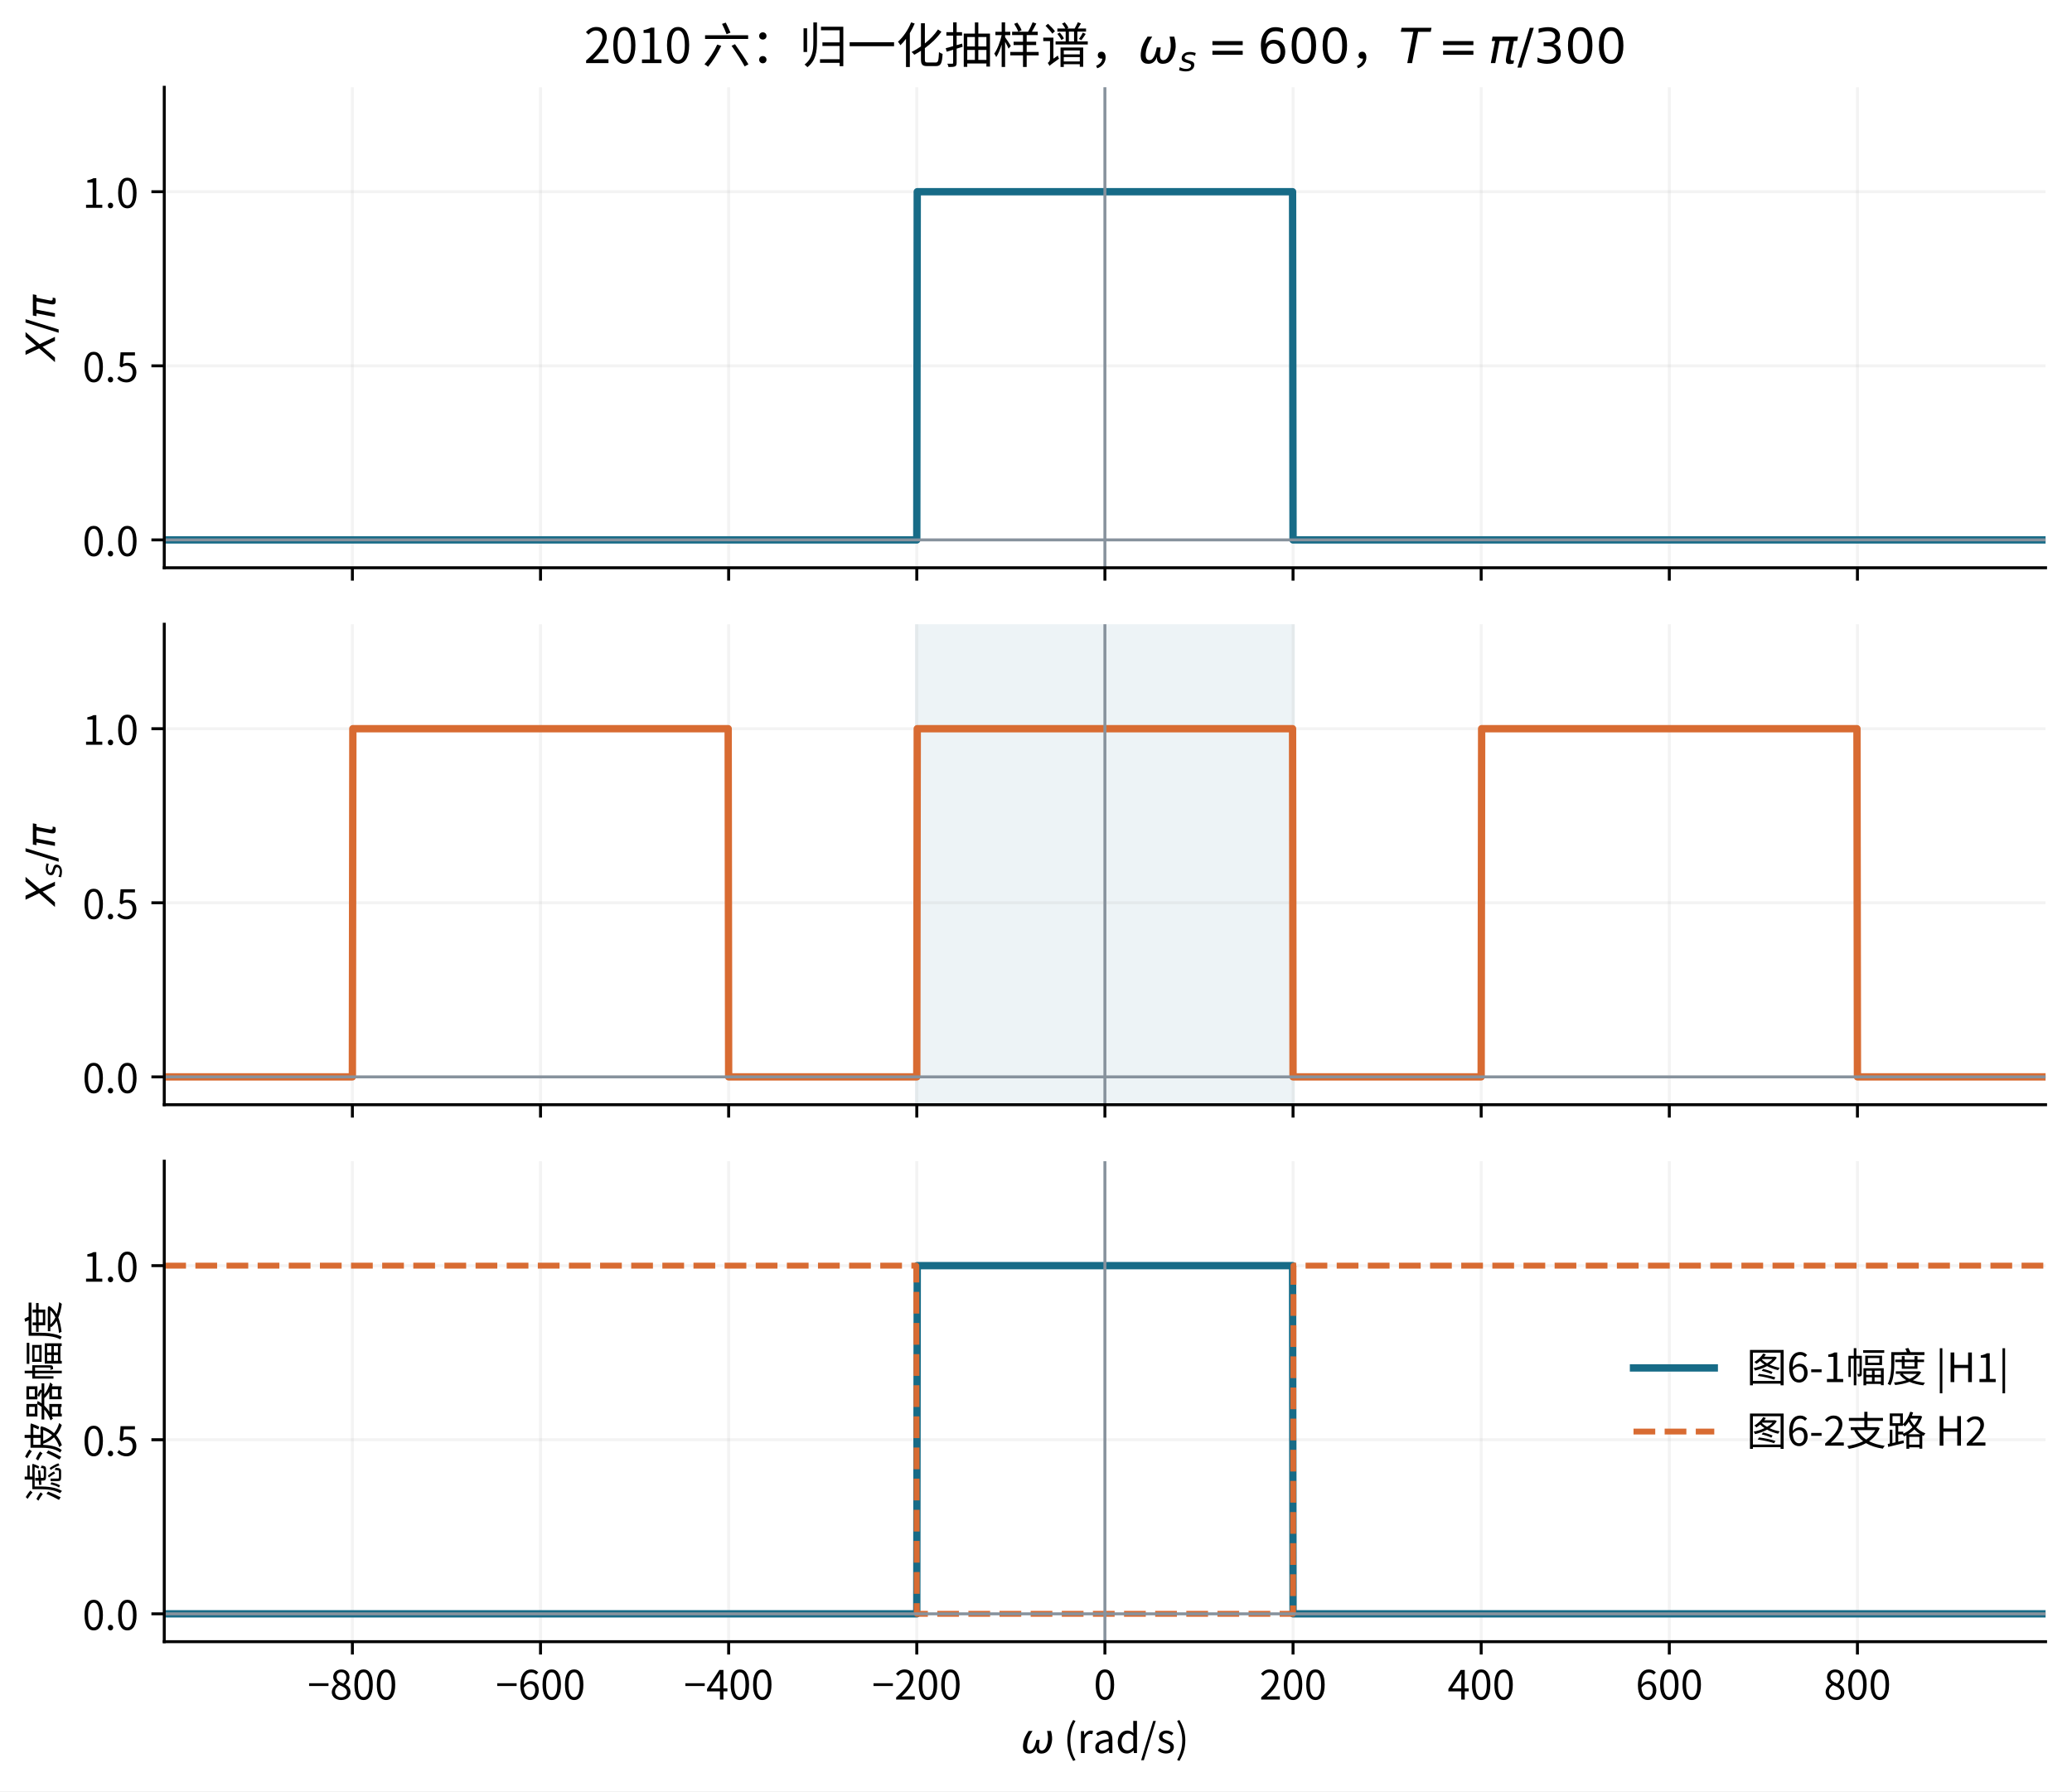
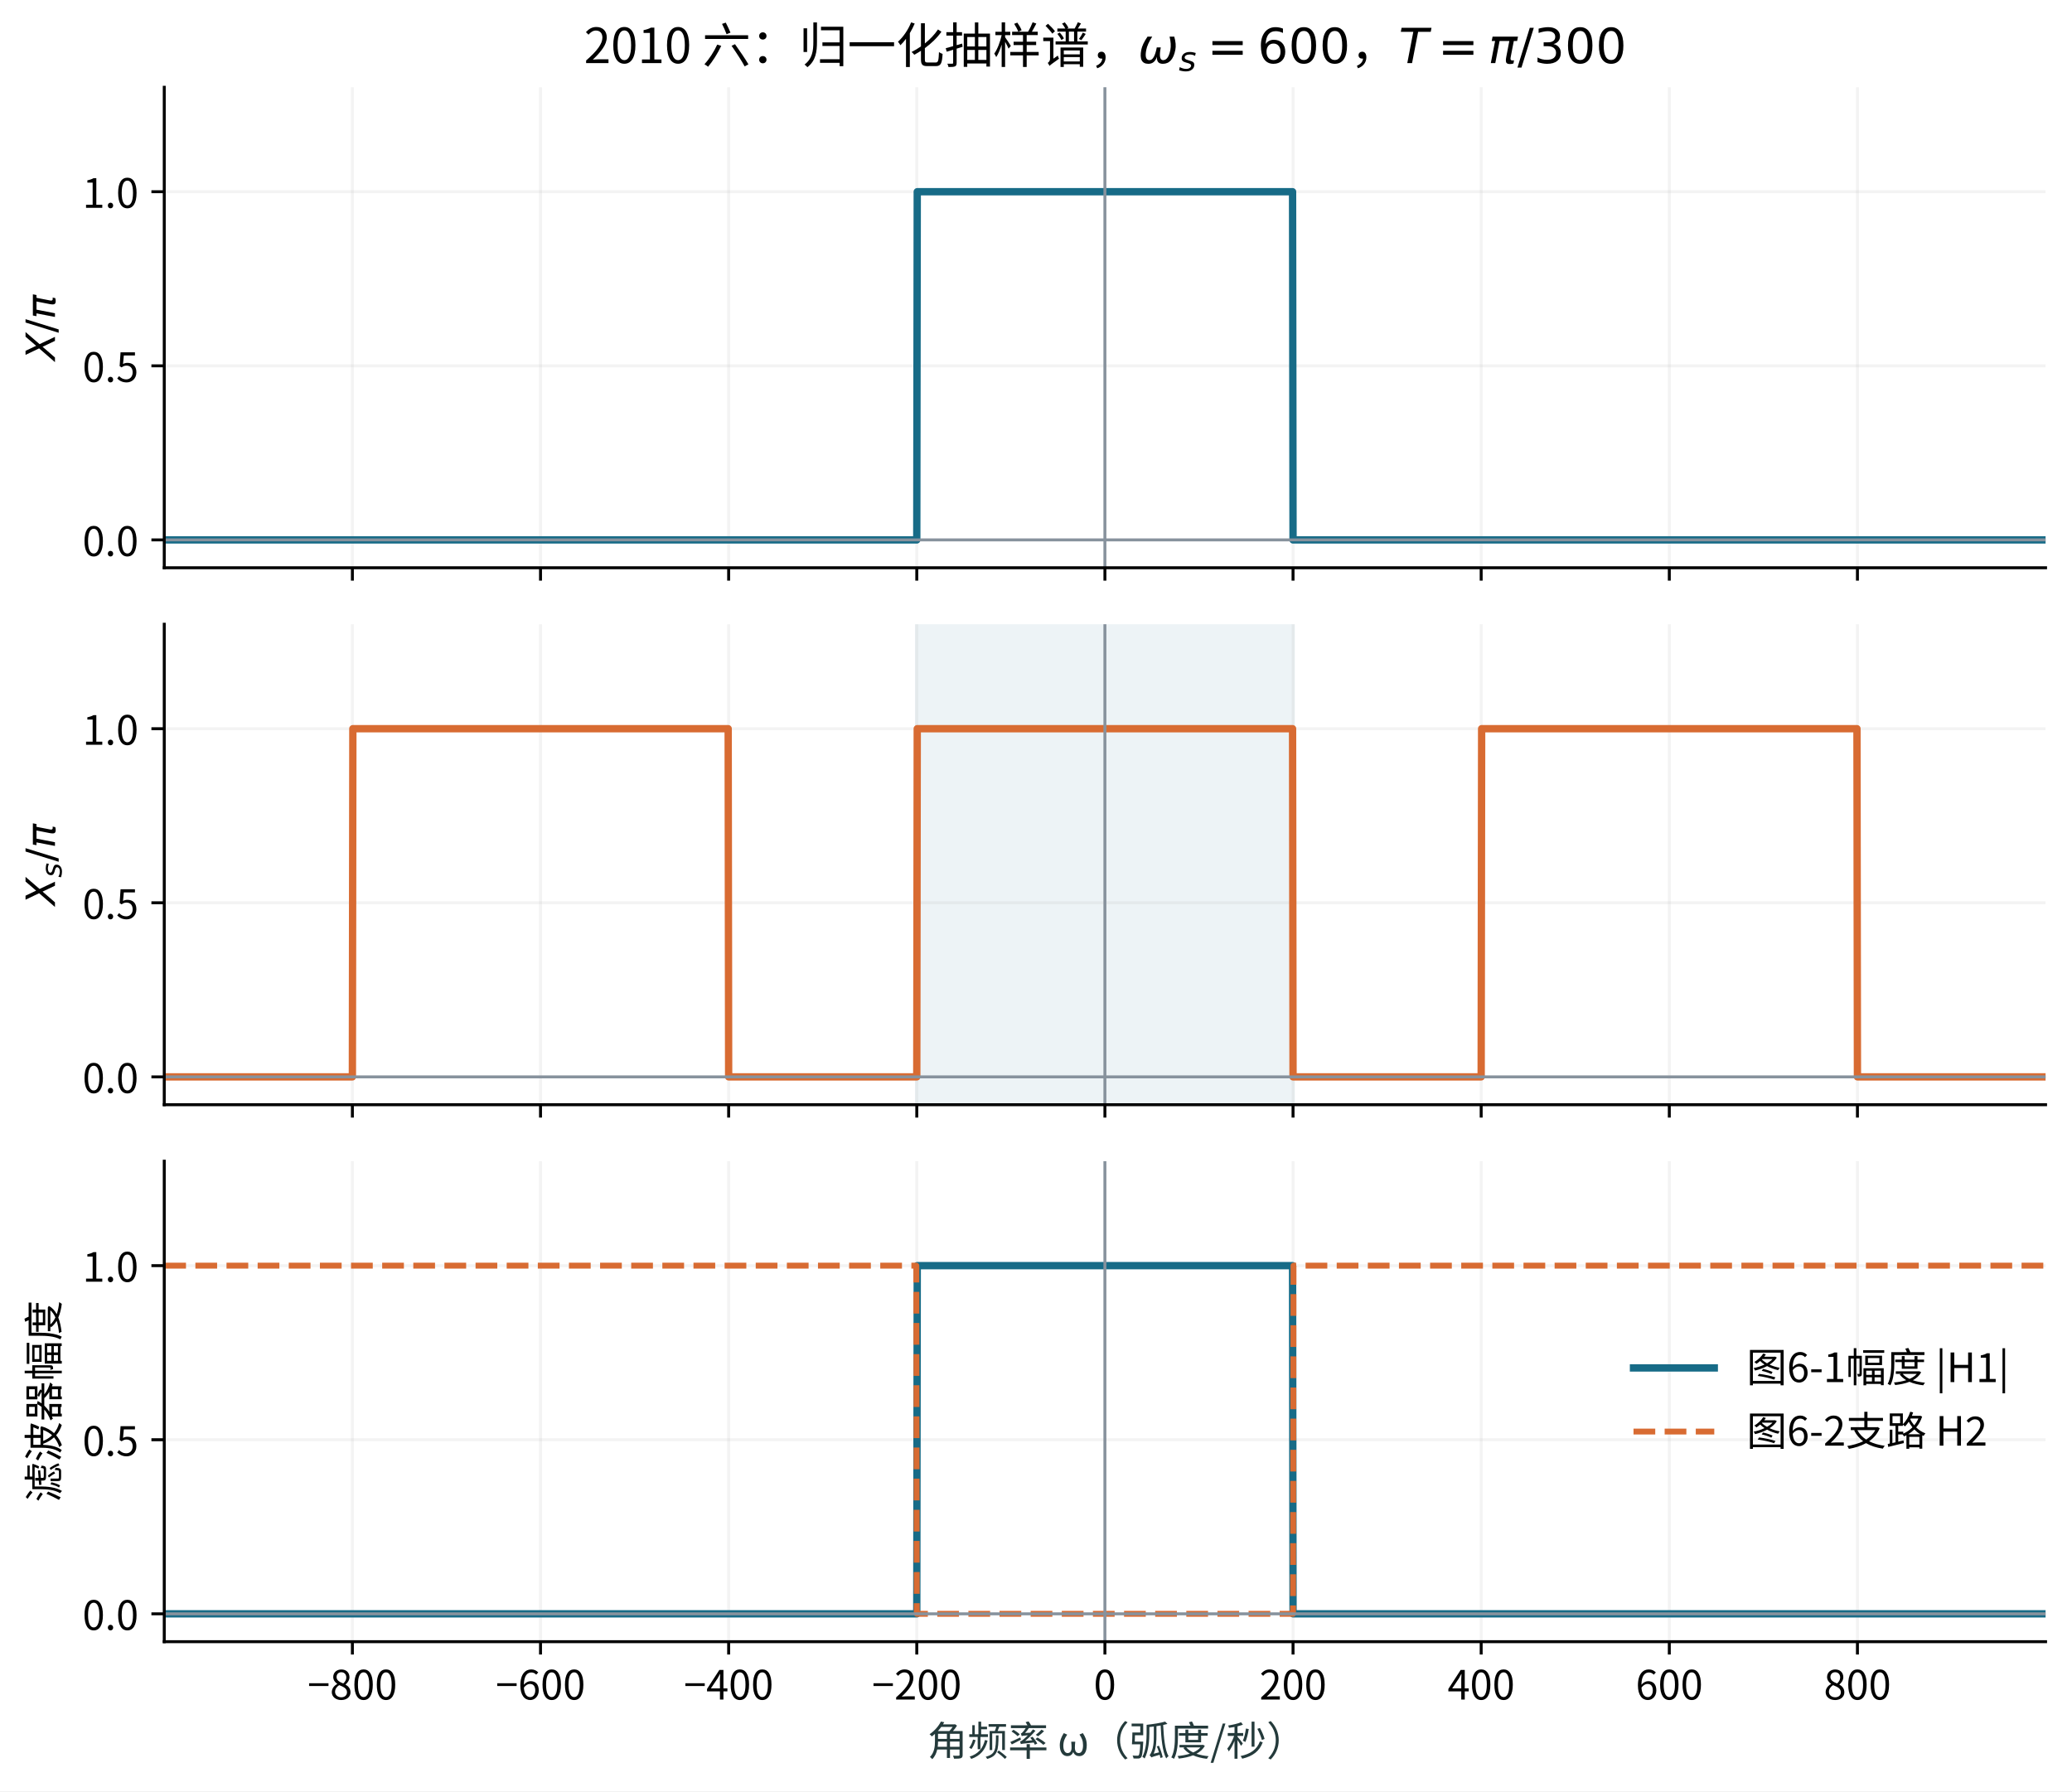
<svg xmlns="http://www.w3.org/2000/svg" xmlns:xlink="http://www.w3.org/1999/xlink" width="564.419pt" height="487.915pt" viewBox="0 0 564.419 487.915" version="1.1">
  <defs>
    <style type="text/css">*{stroke-linejoin: round; stroke-linecap: butt}</style>
  </defs>
  <g id="figure_1">
    <g id="patch_1">
      <path d="M 0 487.915  L 564.419 487.915  L 564.419 0  L 0 0  z " style="fill: #ffffff" />
    </g>
    <g id="axes_1">
      <g id="patch_2">
        <path d="M 44.743 154.65  L 557.219 154.65  L 557.219 23.772  L 44.743 23.772  z " style="fill: #ffffff" />
      </g>
      <g id="matplotlib.axis_1">
        <g id="xtick_1">
          <g id="line2d_1">
            <path d="M 95.99 154.65  L 95.99 23.772  " clip-path="url(#p3003f3d07e)" style="fill: none; stroke: #b0b0b0; stroke-opacity: 0.15; stroke-width: 0.8; stroke-linecap: square" />
          </g>
          <g id="line2d_2">
            <defs>
              <path id="m45dc74d733" d="M 0 0  L 0 3.5  " style="stroke: #000000; stroke-width: 0.8" />
            </defs>
            <g>
              <use xlink:href="#m45dc74d733" x="95.99" y="154.65" style="stroke: #000000; stroke-width: 0.8" />
            </g>
          </g>
        </g>
        <g id="xtick_2">
          <g id="line2d_3">
            <path d="M 147.238 154.65  L 147.238 23.772  " clip-path="url(#p3003f3d07e)" style="fill: none; stroke: #b0b0b0; stroke-opacity: 0.15; stroke-width: 0.8; stroke-linecap: square" />
          </g>
          <g id="line2d_4">
            <g>
              <use xlink:href="#m45dc74d733" x="147.238" y="154.65" style="stroke: #000000; stroke-width: 0.8" />
            </g>
          </g>
        </g>
        <g id="xtick_3">
          <g id="line2d_5">
            <path d="M 198.485 154.65  L 198.485 23.772  " clip-path="url(#p3003f3d07e)" style="fill: none; stroke: #b0b0b0; stroke-opacity: 0.15; stroke-width: 0.8; stroke-linecap: square" />
          </g>
          <g id="line2d_6">
            <g>
              <use xlink:href="#m45dc74d733" x="198.485" y="154.65" style="stroke: #000000; stroke-width: 0.8" />
            </g>
          </g>
        </g>
        <g id="xtick_4">
          <g id="line2d_7">
            <path d="M 249.733 154.65  L 249.733 23.772  " clip-path="url(#p3003f3d07e)" style="fill: none; stroke: #b0b0b0; stroke-opacity: 0.15; stroke-width: 0.8; stroke-linecap: square" />
          </g>
          <g id="line2d_8">
            <g>
              <use xlink:href="#m45dc74d733" x="249.733" y="154.65" style="stroke: #000000; stroke-width: 0.8" />
            </g>
          </g>
        </g>
        <g id="xtick_5">
          <g id="line2d_9">
            <path d="M 300.981 154.65  L 300.981 23.772  " clip-path="url(#p3003f3d07e)" style="fill: none; stroke: #b0b0b0; stroke-opacity: 0.15; stroke-width: 0.8; stroke-linecap: square" />
          </g>
          <g id="line2d_10">
            <g>
              <use xlink:href="#m45dc74d733" x="300.981" y="154.65" style="stroke: #000000; stroke-width: 0.8" />
            </g>
          </g>
        </g>
        <g id="xtick_6">
          <g id="line2d_11">
            <path d="M 352.228 154.65  L 352.228 23.772  " clip-path="url(#p3003f3d07e)" style="fill: none; stroke: #b0b0b0; stroke-opacity: 0.15; stroke-width: 0.8; stroke-linecap: square" />
          </g>
          <g id="line2d_12">
            <g>
              <use xlink:href="#m45dc74d733" x="352.228" y="154.65" style="stroke: #000000; stroke-width: 0.8" />
            </g>
          </g>
        </g>
        <g id="xtick_7">
          <g id="line2d_13">
            <path d="M 403.476 154.65  L 403.476 23.772  " clip-path="url(#p3003f3d07e)" style="fill: none; stroke: #b0b0b0; stroke-opacity: 0.15; stroke-width: 0.8; stroke-linecap: square" />
          </g>
          <g id="line2d_14">
            <g>
              <use xlink:href="#m45dc74d733" x="403.476" y="154.65" style="stroke: #000000; stroke-width: 0.8" />
            </g>
          </g>
        </g>
        <g id="xtick_8">
          <g id="line2d_15">
            <path d="M 454.723 154.65  L 454.723 23.772  " clip-path="url(#p3003f3d07e)" style="fill: none; stroke: #b0b0b0; stroke-opacity: 0.15; stroke-width: 0.8; stroke-linecap: square" />
          </g>
          <g id="line2d_16">
            <g>
              <use xlink:href="#m45dc74d733" x="454.723" y="154.65" style="stroke: #000000; stroke-width: 0.8" />
            </g>
          </g>
        </g>
        <g id="xtick_9">
          <g id="line2d_17">
            <path d="M 505.971 154.65  L 505.971 23.772  " clip-path="url(#p3003f3d07e)" style="fill: none; stroke: #b0b0b0; stroke-opacity: 0.15; stroke-width: 0.8; stroke-linecap: square" />
          </g>
          <g id="line2d_18">
            <g>
              <use xlink:href="#m45dc74d733" x="505.971" y="154.65" style="stroke: #000000; stroke-width: 0.8" />
            </g>
          </g>
        </g>
      </g>
      <g id="matplotlib.axis_2">
        <g id="ytick_1">
          <g id="line2d_19">
            <path d="M 44.743 147.063  L 557.219 147.063  " clip-path="url(#p3003f3d07e)" style="fill: none; stroke: #b0b0b0; stroke-opacity: 0.15; stroke-width: 0.8; stroke-linecap: square" />
          </g>
          <g id="line2d_20">
            <defs>
              <path id="m9b44f7bd00" d="M 0 0  L -3.5 0  " style="stroke: #000000; stroke-width: 0.8" />
            </defs>
            <g>
              <use xlink:href="#m9b44f7bd00" x="44.743" y="147.063" style="stroke: #000000; stroke-width: 0.8" />
            </g>
          </g>
          <g id="text_1">
            <text style="font-size: 11px; font-family: 'Noto Sans CJK SC'; text-anchor: end" x="37.743" y="151.44" transform="rotate(-0 37.74266 151.4404)">0.0</text>
          </g>
        </g>
        <g id="ytick_2">
          <g id="line2d_21">
            <path d="M 44.743 99.643  L 557.219 99.643  " clip-path="url(#p3003f3d07e)" style="fill: none; stroke: #b0b0b0; stroke-opacity: 0.15; stroke-width: 0.8; stroke-linecap: square" />
          </g>
          <g id="line2d_22">
            <g>
              <use xlink:href="#m9b44f7bd00" x="44.743" y="99.643" style="stroke: #000000; stroke-width: 0.8" />
            </g>
          </g>
          <g id="text_2">
            <text style="font-size: 11px; font-family: 'Noto Sans CJK SC'; text-anchor: end" x="37.743" y="104.021" transform="rotate(-0 37.74266 104.021)">0.5</text>
          </g>
        </g>
        <g id="ytick_3">
          <g id="line2d_23">
            <path d="M 44.743 52.224  L 557.219 52.224  " clip-path="url(#p3003f3d07e)" style="fill: none; stroke: #b0b0b0; stroke-opacity: 0.15; stroke-width: 0.8; stroke-linecap: square" />
          </g>
          <g id="line2d_24">
            <g>
              <use xlink:href="#m9b44f7bd00" x="44.743" y="52.224" style="stroke: #000000; stroke-width: 0.8" />
            </g>
          </g>
          <g id="text_3">
            <text style="font-size: 11px; font-family: 'Noto Sans CJK SC'; text-anchor: end" x="37.743" y="56.602" transform="rotate(-0 37.74266 56.60166)">1.0</text>
          </g>
        </g>
        <g id="text_4">
          <g transform="translate(15.95531 98.17612) rotate(-90)">
            <text>
              <tspan x="0" y="-0.984" style="font-style: oblique; font-size: 11px; font-family: 'DejaVu Sans'">X</tspan>
              <tspan x="11.242" y="-0.984" style="font-style: oblique; font-size: 11px; font-family: 'DejaVu Sans'">π</tspan>
              <tspan x="7.536" y="-0.984" style="font-size: 11px; font-family: 'DejaVu Sans'">/</tspan>
            </text>
          </g>
        </g>
      </g>
      <g id="line2d_25">
        <path d="M 44.743 147.063  L 249.733 147.063  L 249.861 52.224  L 352.1 52.224  L 352.228 147.063  L 557.219 147.063  L 557.219 147.063  " clip-path="url(#p3003f3d07e)" style="fill: none; stroke: #176b87; stroke-width: 2; stroke-linecap: square" />
      </g>
      <g id="line2d_26">
        <path d="M 44.743 147.063  L 557.219 147.063  " clip-path="url(#p3003f3d07e)" style="fill: none; stroke: #87929d; stroke-width: 0.8; stroke-linecap: square" />
      </g>
      <g id="line2d_27">
        <path d="M 300.981 154.65  L 300.981 23.772  " clip-path="url(#p3003f3d07e)" style="fill: none; stroke: #87929d; stroke-width: 0.8; stroke-linecap: square" />
      </g>
      <g id="patch_3">
        <path d="M 44.743 154.65  L 44.743 23.772  " style="fill: none; stroke: #000000; stroke-width: 0.8; stroke-linejoin: miter; stroke-linecap: square" />
      </g>
      <g id="patch_4">
        <path d="M 44.743 154.65  L 557.219 154.65  " style="fill: none; stroke: #000000; stroke-width: 0.8; stroke-linejoin: miter; stroke-linecap: square" />
      </g>
      <g id="text_5">
        <g transform="translate(159.0807 17.77238)">
          <text>
            <tspan x="0" y="-0.578" style="font-size: 13.2px; font-family: 'Noto Sans CJK SC'">2</tspan>
            <tspan x="7.319" y="-0.578" style="font-size: 13.2px; font-family: 'Noto Sans CJK SC'">0</tspan>
            <tspan x="14.638" y="-0.578" style="font-size: 13.2px; font-family: 'Noto Sans CJK SC'">1</tspan>
            <tspan x="21.957" y="-0.578" style="font-size: 13.2px; font-family: 'Noto Sans CJK SC'">0</tspan>
            <tspan x="29.276" y="-0.578" style="font-size: 13.2px; font-family: 'Noto Sans CJK SC'"> </tspan>
            <tspan x="32.23" y="-0.578" style="font-size: 13.2px; font-family: 'Noto Sans CJK SC'">六</tspan>
            <tspan x="45.418" y="-0.578" style="font-size: 13.2px; font-family: 'Noto Sans CJK SC'">：</tspan>
            <tspan x="58.605" y="-0.578" style="font-size: 13.2px; font-family: 'Noto Sans CJK SC'">归</tspan>
            <tspan x="71.793" y="-0.578" style="font-size: 13.2px; font-family: 'Noto Sans CJK SC'">一</tspan>
            <tspan x="84.98" y="-0.578" style="font-size: 13.2px; font-family: 'Noto Sans CJK SC'">化</tspan>
            <tspan x="98.168" y="-0.578" style="font-size: 13.2px; font-family: 'Noto Sans CJK SC'">抽</tspan>
            <tspan x="111.355" y="-0.578" style="font-size: 13.2px; font-family: 'Noto Sans CJK SC'">样</tspan>
            <tspan x="124.543" y="-0.578" style="font-size: 13.2px; font-family: 'Noto Sans CJK SC'">谱</tspan>
            <tspan x="137.73" y="-0.578" style="font-size: 13.2px; font-family: 'Noto Sans CJK SC'">，</tspan>
            <tspan x="208.756" y="-0.578" style="font-size: 13.2px; font-family: 'Noto Sans CJK SC'">，</tspan>
            <tspan x="150.918" y="-0.578" style="font-style: oblique; font-size: 13.2px; font-family: 'DejaVu Sans'">ω</tspan>
            <tspan x="221.943" y="-0.578" style="font-style: oblique; font-size: 13.2px; font-family: 'DejaVu Sans'">T</tspan>
            <tspan x="246.302" y="-0.578" style="font-style: oblique; font-size: 13.2px; font-family: 'DejaVu Sans'">π</tspan>
            <tspan x="162.013" y="1.555" style="font-style: oblique; font-size: 9.24px; font-family: 'DejaVu Sans'">s</tspan>
            <tspan x="169.782" y="-0.578" style="font-size: 13.2px; font-family: 'DejaVu Sans'">=</tspan>
            <tspan x="183.466" y="-0.578" style="font-size: 13.2px; font-family: 'DejaVu Sans'">6</tspan>
            <tspan x="191.896" y="-0.578" style="font-size: 13.2px; font-family: 'DejaVu Sans'">0</tspan>
            <tspan x="200.326" y="-0.578" style="font-size: 13.2px; font-family: 'DejaVu Sans'">0</tspan>
            <tspan x="232.618" y="-0.578" style="font-size: 13.2px; font-family: 'DejaVu Sans'">=</tspan>
            <tspan x="254.279" y="-0.578" style="font-size: 13.2px; font-family: 'DejaVu Sans'">/</tspan>
            <tspan x="258.743" y="-0.578" style="font-size: 13.2px; font-family: 'DejaVu Sans'">3</tspan>
            <tspan x="267.173" y="-0.578" style="font-size: 13.2px; font-family: 'DejaVu Sans'">0</tspan>
            <tspan x="275.603" y="-0.578" style="font-size: 13.2px; font-family: 'DejaVu Sans'">0</tspan>
          </text>
        </g>
      </g>
    </g>
    <g id="axes_2">
      <g id="patch_5">
        <path d="M 44.743 300.907  L 557.219 300.907  L 557.219 170.03  L 44.743 170.03  z " style="fill: #ffffff" />
      </g>
      <g id="patch_6">
        <path d="M 249.733 300.907  L 352.228 300.907  L 352.228 170.03  L 249.733 170.03  z " clip-path="url(#pab54008d24)" style="fill: #176b87; opacity: 0.08; stroke: #176b87; stroke-linejoin: miter" />
      </g>
      <g id="matplotlib.axis_3">
        <g id="xtick_10">
          <g id="line2d_28">
            <path d="M 95.99 300.907  L 95.99 170.03  " clip-path="url(#pab54008d24)" style="fill: none; stroke: #b0b0b0; stroke-opacity: 0.15; stroke-width: 0.8; stroke-linecap: square" />
          </g>
          <g id="line2d_29">
            <g>
              <use xlink:href="#m45dc74d733" x="95.99" y="300.907" style="stroke: #000000; stroke-width: 0.8" />
            </g>
          </g>
        </g>
        <g id="xtick_11">
          <g id="line2d_30">
            <path d="M 147.238 300.907  L 147.238 170.03  " clip-path="url(#pab54008d24)" style="fill: none; stroke: #b0b0b0; stroke-opacity: 0.15; stroke-width: 0.8; stroke-linecap: square" />
          </g>
          <g id="line2d_31">
            <g>
              <use xlink:href="#m45dc74d733" x="147.238" y="300.907" style="stroke: #000000; stroke-width: 0.8" />
            </g>
          </g>
        </g>
        <g id="xtick_12">
          <g id="line2d_32">
            <path d="M 198.485 300.907  L 198.485 170.03  " clip-path="url(#pab54008d24)" style="fill: none; stroke: #b0b0b0; stroke-opacity: 0.15; stroke-width: 0.8; stroke-linecap: square" />
          </g>
          <g id="line2d_33">
            <g>
              <use xlink:href="#m45dc74d733" x="198.485" y="300.907" style="stroke: #000000; stroke-width: 0.8" />
            </g>
          </g>
        </g>
        <g id="xtick_13">
          <g id="line2d_34">
            <path d="M 249.733 300.907  L 249.733 170.03  " clip-path="url(#pab54008d24)" style="fill: none; stroke: #b0b0b0; stroke-opacity: 0.15; stroke-width: 0.8; stroke-linecap: square" />
          </g>
          <g id="line2d_35">
            <g>
              <use xlink:href="#m45dc74d733" x="249.733" y="300.907" style="stroke: #000000; stroke-width: 0.8" />
            </g>
          </g>
        </g>
        <g id="xtick_14">
          <g id="line2d_36">
            <path d="M 300.981 300.907  L 300.981 170.03  " clip-path="url(#pab54008d24)" style="fill: none; stroke: #b0b0b0; stroke-opacity: 0.15; stroke-width: 0.8; stroke-linecap: square" />
          </g>
          <g id="line2d_37">
            <g>
              <use xlink:href="#m45dc74d733" x="300.981" y="300.907" style="stroke: #000000; stroke-width: 0.8" />
            </g>
          </g>
        </g>
        <g id="xtick_15">
          <g id="line2d_38">
            <path d="M 352.228 300.907  L 352.228 170.03  " clip-path="url(#pab54008d24)" style="fill: none; stroke: #b0b0b0; stroke-opacity: 0.15; stroke-width: 0.8; stroke-linecap: square" />
          </g>
          <g id="line2d_39">
            <g>
              <use xlink:href="#m45dc74d733" x="352.228" y="300.907" style="stroke: #000000; stroke-width: 0.8" />
            </g>
          </g>
        </g>
        <g id="xtick_16">
          <g id="line2d_40">
            <path d="M 403.476 300.907  L 403.476 170.03  " clip-path="url(#pab54008d24)" style="fill: none; stroke: #b0b0b0; stroke-opacity: 0.15; stroke-width: 0.8; stroke-linecap: square" />
          </g>
          <g id="line2d_41">
            <g>
              <use xlink:href="#m45dc74d733" x="403.476" y="300.907" style="stroke: #000000; stroke-width: 0.8" />
            </g>
          </g>
        </g>
        <g id="xtick_17">
          <g id="line2d_42">
            <path d="M 454.723 300.907  L 454.723 170.03  " clip-path="url(#pab54008d24)" style="fill: none; stroke: #b0b0b0; stroke-opacity: 0.15; stroke-width: 0.8; stroke-linecap: square" />
          </g>
          <g id="line2d_43">
            <g>
              <use xlink:href="#m45dc74d733" x="454.723" y="300.907" style="stroke: #000000; stroke-width: 0.8" />
            </g>
          </g>
        </g>
        <g id="xtick_18">
          <g id="line2d_44">
            <path d="M 505.971 300.907  L 505.971 170.03  " clip-path="url(#pab54008d24)" style="fill: none; stroke: #b0b0b0; stroke-opacity: 0.15; stroke-width: 0.8; stroke-linecap: square" />
          </g>
          <g id="line2d_45">
            <g>
              <use xlink:href="#m45dc74d733" x="505.971" y="300.907" style="stroke: #000000; stroke-width: 0.8" />
            </g>
          </g>
        </g>
      </g>
      <g id="matplotlib.axis_4">
        <g id="ytick_4">
          <g id="line2d_46">
            <path d="M 44.743 293.32  L 557.219 293.32  " clip-path="url(#pab54008d24)" style="fill: none; stroke: #b0b0b0; stroke-opacity: 0.15; stroke-width: 0.8; stroke-linecap: square" />
          </g>
          <g id="line2d_47">
            <g>
              <use xlink:href="#m9b44f7bd00" x="44.743" y="293.32" style="stroke: #000000; stroke-width: 0.8" />
            </g>
          </g>
          <g id="text_6">
            <text style="font-size: 11px; font-family: 'Noto Sans CJK SC'; text-anchor: end" x="37.743" y="297.698" transform="rotate(-0 37.74266 297.6979)">0.0</text>
          </g>
        </g>
        <g id="ytick_5">
          <g id="line2d_48">
            <path d="M 44.743 245.901  L 557.219 245.901  " clip-path="url(#pab54008d24)" style="fill: none; stroke: #b0b0b0; stroke-opacity: 0.15; stroke-width: 0.8; stroke-linecap: square" />
          </g>
          <g id="line2d_49">
            <g>
              <use xlink:href="#m9b44f7bd00" x="44.743" y="245.901" style="stroke: #000000; stroke-width: 0.8" />
            </g>
          </g>
          <g id="text_7">
            <text style="font-size: 11px; font-family: 'Noto Sans CJK SC'; text-anchor: end" x="37.743" y="250.279" transform="rotate(-0 37.74266 250.2785)">0.5</text>
          </g>
        </g>
        <g id="ytick_6">
          <g id="line2d_50">
            <path d="M 44.743 198.482  L 557.219 198.482  " clip-path="url(#pab54008d24)" style="fill: none; stroke: #b0b0b0; stroke-opacity: 0.15; stroke-width: 0.8; stroke-linecap: square" />
          </g>
          <g id="line2d_51">
            <g>
              <use xlink:href="#m9b44f7bd00" x="44.743" y="198.482" style="stroke: #000000; stroke-width: 0.8" />
            </g>
          </g>
          <g id="text_8">
            <text style="font-size: 11px; font-family: 'Noto Sans CJK SC'; text-anchor: end" x="37.743" y="202.859" transform="rotate(-0 37.74266 202.8592)">1.0</text>
          </g>
        </g>
        <g id="text_9">
          <g transform="translate(15.95531 246.5786) rotate(-90)">
            <text>
              <tspan x="0" y="-0.984" style="font-style: oblique; font-size: 11px; font-family: 'DejaVu Sans'">X</tspan>
              <tspan x="15.554" y="-0.984" style="font-style: oblique; font-size: 11px; font-family: 'DejaVu Sans'">π</tspan>
              <tspan x="7.536" y="0.82" style="font-style: oblique; font-size: 7.7px; font-family: 'DejaVu Sans'">s</tspan>
              <tspan x="11.848" y="-0.984" style="font-size: 11px; font-family: 'DejaVu Sans'">/</tspan>
            </text>
          </g>
        </g>
      </g>
      <g id="line2d_52">
        <path d="M 44.743 293.32  L 95.99 293.32  L 96.118 198.482  L 198.357 198.482  L 198.485 293.32  L 249.733 293.32  L 249.861 198.482  L 352.1 198.482  L 352.228 293.32  L 403.476 293.32  L 403.604 198.482  L 505.843 198.482  L 505.971 293.32  L 557.219 293.32  L 557.219 293.32  " clip-path="url(#pab54008d24)" style="fill: none; stroke: #d86b32; stroke-width: 2; stroke-linecap: square" />
      </g>
      <g id="line2d_53">
        <path d="M 44.743 293.32  L 557.219 293.32  " clip-path="url(#pab54008d24)" style="fill: none; stroke: #87929d; stroke-width: 0.8; stroke-linecap: square" />
      </g>
      <g id="line2d_54">
        <path d="M 300.981 300.907  L 300.981 170.03  " clip-path="url(#pab54008d24)" style="fill: none; stroke: #87929d; stroke-width: 0.8; stroke-linecap: square" />
      </g>
      <g id="patch_7">
        <path d="M 44.743 300.907  L 44.743 170.03  " style="fill: none; stroke: #000000; stroke-width: 0.8; stroke-linejoin: miter; stroke-linecap: square" />
      </g>
      <g id="patch_8">
        <path d="M 44.743 300.907  L 557.219 300.907  " style="fill: none; stroke: #000000; stroke-width: 0.8; stroke-linejoin: miter; stroke-linecap: square" />
      </g>
    </g>
    <g id="axes_3">
      <g id="patch_9">
        <path d="M 44.743 447.165  L 557.219 447.165  L 557.219 316.287  L 44.743 316.287  z " style="fill: #ffffff" />
      </g>
      <g id="matplotlib.axis_5">
        <g id="xtick_19">
          <g id="line2d_55">
            <path d="M 95.99 447.165  L 95.99 316.287  " clip-path="url(#pe65ba4ed7c)" style="fill: none; stroke: #b0b0b0; stroke-opacity: 0.15; stroke-width: 0.8; stroke-linecap: square" />
          </g>
          <g id="line2d_56">
            <g>
              <use xlink:href="#m45dc74d733" x="95.99" y="447.165" style="stroke: #000000; stroke-width: 0.8" />
            </g>
          </g>
          <g id="text_10">
            <text style="font-size: 11px; font-family: 'Noto Sans CJK SC'; text-anchor: middle" x="95.99" y="462.92" transform="rotate(-0 95.99026 462.9202)">−800</text>
          </g>
        </g>
        <g id="xtick_20">
          <g id="line2d_57">
            <path d="M 147.238 447.165  L 147.238 316.287  " clip-path="url(#pe65ba4ed7c)" style="fill: none; stroke: #b0b0b0; stroke-opacity: 0.15; stroke-width: 0.8; stroke-linecap: square" />
          </g>
          <g id="line2d_58">
            <g>
              <use xlink:href="#m45dc74d733" x="147.238" y="447.165" style="stroke: #000000; stroke-width: 0.8" />
            </g>
          </g>
          <g id="text_11">
            <text style="font-size: 11px; font-family: 'Noto Sans CJK SC'; text-anchor: middle" x="147.238" y="462.92" transform="rotate(-0 147.2379 462.9202)">−600</text>
          </g>
        </g>
        <g id="xtick_21">
          <g id="line2d_59">
            <path d="M 198.485 447.165  L 198.485 316.287  " clip-path="url(#pe65ba4ed7c)" style="fill: none; stroke: #b0b0b0; stroke-opacity: 0.15; stroke-width: 0.8; stroke-linecap: square" />
          </g>
          <g id="line2d_60">
            <g>
              <use xlink:href="#m45dc74d733" x="198.485" y="447.165" style="stroke: #000000; stroke-width: 0.8" />
            </g>
          </g>
          <g id="text_12">
            <text style="font-size: 11px; font-family: 'Noto Sans CJK SC'; text-anchor: middle" x="198.485" y="462.92" transform="rotate(-0 198.4855 462.9202)">−400</text>
          </g>
        </g>
        <g id="xtick_22">
          <g id="line2d_61">
            <path d="M 249.733 447.165  L 249.733 316.287  " clip-path="url(#pe65ba4ed7c)" style="fill: none; stroke: #b0b0b0; stroke-opacity: 0.15; stroke-width: 0.8; stroke-linecap: square" />
          </g>
          <g id="line2d_62">
            <g>
              <use xlink:href="#m45dc74d733" x="249.733" y="447.165" style="stroke: #000000; stroke-width: 0.8" />
            </g>
          </g>
          <g id="text_13">
            <text style="font-size: 11px; font-family: 'Noto Sans CJK SC'; text-anchor: middle" x="249.733" y="462.92" transform="rotate(-0 249.7331 462.9202)">−200</text>
          </g>
        </g>
        <g id="xtick_23">
          <g id="line2d_63">
            <path d="M 300.981 447.165  L 300.981 316.287  " clip-path="url(#pe65ba4ed7c)" style="fill: none; stroke: #b0b0b0; stroke-opacity: 0.15; stroke-width: 0.8; stroke-linecap: square" />
          </g>
          <g id="line2d_64">
            <g>
              <use xlink:href="#m45dc74d733" x="300.981" y="447.165" style="stroke: #000000; stroke-width: 0.8" />
            </g>
          </g>
          <g id="text_14">
            <text style="font-size: 11px; font-family: 'Noto Sans CJK SC'; text-anchor: middle" x="300.981" y="462.92" transform="rotate(-0 300.9807 462.9202)">0</text>
          </g>
        </g>
        <g id="xtick_24">
          <g id="line2d_65">
            <path d="M 352.228 447.165  L 352.228 316.287  " clip-path="url(#pe65ba4ed7c)" style="fill: none; stroke: #b0b0b0; stroke-opacity: 0.15; stroke-width: 0.8; stroke-linecap: square" />
          </g>
          <g id="line2d_66">
            <g>
              <use xlink:href="#m45dc74d733" x="352.228" y="447.165" style="stroke: #000000; stroke-width: 0.8" />
            </g>
          </g>
          <g id="text_15">
            <text style="font-size: 11px; font-family: 'Noto Sans CJK SC'; text-anchor: middle" x="352.228" y="462.92" transform="rotate(-0 352.2283 462.9202)">200</text>
          </g>
        </g>
        <g id="xtick_25">
          <g id="line2d_67">
            <path d="M 403.476 447.165  L 403.476 316.287  " clip-path="url(#pe65ba4ed7c)" style="fill: none; stroke: #b0b0b0; stroke-opacity: 0.15; stroke-width: 0.8; stroke-linecap: square" />
          </g>
          <g id="line2d_68">
            <g>
              <use xlink:href="#m45dc74d733" x="403.476" y="447.165" style="stroke: #000000; stroke-width: 0.8" />
            </g>
          </g>
          <g id="text_16">
            <text style="font-size: 11px; font-family: 'Noto Sans CJK SC'; text-anchor: middle" x="403.476" y="462.92" transform="rotate(-0 403.4759 462.9202)">400</text>
          </g>
        </g>
        <g id="xtick_26">
          <g id="line2d_69">
            <path d="M 454.723 447.165  L 454.723 316.287  " clip-path="url(#pe65ba4ed7c)" style="fill: none; stroke: #b0b0b0; stroke-opacity: 0.15; stroke-width: 0.8; stroke-linecap: square" />
          </g>
          <g id="line2d_70">
            <g>
              <use xlink:href="#m45dc74d733" x="454.723" y="447.165" style="stroke: #000000; stroke-width: 0.8" />
            </g>
          </g>
          <g id="text_17">
            <text style="font-size: 11px; font-family: 'Noto Sans CJK SC'; text-anchor: middle" x="454.723" y="462.92" transform="rotate(-0 454.7235 462.9202)">600</text>
          </g>
        </g>
        <g id="xtick_27">
          <g id="line2d_71">
            <path d="M 505.971 447.165  L 505.971 316.287  " clip-path="url(#pe65ba4ed7c)" style="fill: none; stroke: #b0b0b0; stroke-opacity: 0.15; stroke-width: 0.8; stroke-linecap: square" />
          </g>
          <g id="line2d_72">
            <g>
              <use xlink:href="#m45dc74d733" x="505.971" y="447.165" style="stroke: #000000; stroke-width: 0.8" />
            </g>
          </g>
          <g id="text_18">
            <text style="font-size: 11px; font-family: 'Noto Sans CJK SC'; text-anchor: middle" x="505.971" y="462.92" transform="rotate(-0 505.9711 462.9202)">800</text>
          </g>
        </g>
        <g id="text_19">
-           <g transform="translate(278.0457 478.1952)">
-             <text>
-               <tspan x="0" y="-0.703" style="font-style: oblique; font-size: 11px; font-family: 'DejaVu Sans'">ω</tspan>
-               <tspan x="9.211" y="-0.703" style="font-size: 11px; font-family: 'Noto Sans CJK SC'"> </tspan>
-               <tspan x="11.675" y="-0.703" style="font-size: 11px; font-family: 'Noto Sans CJK SC'">(</tspan>
-               <tspan x="15.393" y="-0.703" style="font-size: 11px; font-family: 'Noto Sans CJK SC'">r</tspan>
-               <tspan x="19.661" y="-0.703" style="font-size: 11px; font-family: 'Noto Sans CJK SC'">a</tspan>
-               <tspan x="25.854" y="-0.703" style="font-size: 11px; font-family: 'Noto Sans CJK SC'">d</tspan>
-               <tspan x="32.674" y="-0.703" style="font-size: 11px; font-family: 'Noto Sans CJK SC'">/</tspan>
-               <tspan x="36.986" y="-0.703" style="font-size: 11px; font-family: 'Noto Sans CJK SC'">s</tspan>
-               <tspan x="42.134" y="-0.703" style="font-size: 11px; font-family: 'Noto Sans CJK SC'">)</tspan>
-             </text>
+           <g transform="translate(278.0457 478.1952) scale(1 -1)">
+             <path d="M-22.524 5.94 L-20.104 5.94 L-20.104 4.555 L-22.524 4.555 L-22.524 5.94 Z M-22.524 6.688 L-22.557 6.688 C-22.227 7.05 -21.919 7.435 -21.644 7.81 L-18.542 7.81 C-18.794 7.425 -19.114 7.018 -19.432 6.688 L-22.524 6.688 Z M-16.66 5.94 L-16.66 4.555 L-19.267 4.555 L-19.267 5.94 L-16.66 5.94 Z M-21.742 9.273 C-22.292 8.162 -23.349 6.82 -24.834 5.82 C-24.635 5.698 -24.36 5.412 -24.217 5.215 C-23.909 5.435 -23.624 5.665 -23.359 5.907 L-23.359 3.938 C-23.359 2.575 -23.502 0.847 -24.724 -0.375 C-24.547 -0.485 -24.229 -0.803 -24.097 -0.968 C-23.359 -0.242 -22.952 0.705 -22.744 1.66 L-20.104 1.66 L-20.104 -0.638 L-19.267 -0.638 L-19.267 1.66 L-16.66 1.66 L-16.66 0.198 C-16.66 0.022 -16.727 -0.033 -16.914 -0.033 C-17.1 -0.045 -17.772 -0.055 -18.454 -0.022 C-18.344 -0.253 -18.2 -0.615 -18.157 -0.847 C-17.254 -0.847 -16.649 -0.835 -16.287 -0.693 C-15.934 -0.56 -15.824 -0.308 -15.824 0.187 L-15.824 6.688 L-18.464 6.688 C-18.047 7.15 -17.629 7.678 -17.354 8.162 L-17.914 8.558 L-18.047 8.515 L-21.17 8.515 L-20.829 9.097 L-21.742 9.273 Z M-22.524 3.828 L-20.104 3.828 L-20.104 2.398 L-22.612 2.398 C-22.545 2.893 -22.524 3.388 -22.524 3.828 Z M-16.66 3.828 L-16.66 2.398 L-19.267 2.398 L-19.267 3.828 L-16.66 3.828 Z M-6.739 5.51 C-6.76 1.66 -6.882 0.385 -9.544 -0.33 C-9.4 -0.473 -9.202 -0.737 -9.137 -0.913 C-6.277 -0.1 -6.067 1.42 -6.045 5.51 L-6.739 5.51 Z M-6.442 0.925 C-5.704 0.375 -4.759 -0.418 -4.297 -0.902 L-3.802 -0.375 C-4.274 0.1 -5.242 0.858 -5.979 1.385 L-6.442 0.925 Z M-9.742 4.245 C-10.314 1.958 -11.579 0.462 -13.91 -0.275 C-13.745 -0.44 -13.559 -0.715 -13.482 -0.913 C-10.984 -0.033 -9.632 1.585 -9.027 4.08 L-9.742 4.245 Z M-12.987 4.367 C-13.207 3.553 -13.569 2.728 -14.042 2.167 C-13.855 2.08 -13.559 1.892 -13.427 1.782 C-12.964 2.387 -12.535 3.31 -12.294 4.213 L-12.987 4.367 Z M-8.465 6.7 L-8.465 1.507 L-7.762 1.507 L-7.762 6.05 L-5.055 6.05 L-5.055 1.53 L-4.307 1.53 L-4.307 6.7 L-6.287 6.7 L-5.847 7.855 L-3.999 7.855 L-3.999 8.59 L-8.752 8.59 L-8.752 7.855 L-6.65 7.855 C-6.76 7.48 -6.904 7.04 -7.057 6.7 L-8.465 6.7 Z M-13.195 8.283 L-13.195 5.82 L-14.02 5.82 L-14.02 5.07 L-11.722 5.07 L-11.722 1.738 L-10.974 1.738 L-10.974 5.07 L-8.927 5.07 L-8.927 5.82 L-10.775 5.82 L-10.775 7.172 L-9.18 7.172 L-9.18 7.875 L-10.775 7.875 L-10.775 9.25 L-11.524 9.25 L-11.524 5.82 L-12.514 5.82 L-12.514 8.283 L-13.195 8.283 Z M5.67 7.073 C5.285 6.633 4.603 6.028 4.108 5.665 L4.713 5.258 C5.218 5.61 5.856 6.138 6.363 6.655 L5.67 7.073 Z M-2.834 3.707 L-2.415 3.047 C-1.689 3.4 -0.787 3.883 0.06 4.335 L-0.105 4.96 C-1.107 4.477 -2.152 3.993 -2.834 3.707 Z M-2.514 6.59 C-1.92 6.215 -1.194 5.665 -0.854 5.29 L-0.259 5.797 C-0.634 6.17 -1.359 6.7 -1.954 7.04 L-2.514 6.59 Z M3.998 4.488 C4.756 4.025 5.703 3.365 6.165 2.925 L6.781 3.42 C6.296 3.86 5.318 4.51 4.581 4.928 L3.998 4.488 Z M-2.889 2.222 L-2.889 1.452 L1.611 1.452 L1.611 -0.88 L2.491 -0.88 L2.491 1.452 L7.001 1.452 L7.001 2.222 L2.491 2.222 L2.491 3.125 L1.611 3.125 L1.611 2.222 L-2.889 2.222 Z M1.336 9.108 C1.501 8.855 1.698 8.535 1.841 8.25 L-2.669 8.25 L-2.669 7.49 L1.368 7.49 C1.038 6.963 0.665 6.512 0.521 6.37 C0.356 6.17 0.191 6.05 0.038 6.017 C0.115 5.83 0.225 5.478 0.268 5.313 C0.433 5.38 0.676 5.435 1.941 5.533 C1.413 4.995 0.94 4.565 0.72 4.39 C0.346 4.08 0.06 3.872 -0.182 3.84 C-0.094 3.63 0.016 3.267 0.048 3.125 C0.28 3.223 0.665 3.278 3.546 3.565 C3.678 3.345 3.788 3.145 3.855 2.97 L4.515 3.267 C4.283 3.773 3.723 4.565 3.228 5.125 L2.611 4.873 C2.798 4.665 2.986 4.41 3.151 4.17 L1.203 4.005 C2.171 4.775 3.14 5.742 4.02 6.765 L3.348 7.15 C3.118 6.842 2.853 6.535 2.601 6.237 L1.181 6.16 C1.545 6.545 1.908 7.007 2.226 7.49 L6.901 7.49 L6.901 8.25 L2.81 8.25 C2.656 8.57 2.391 8.998 2.138 9.317 L1.336 9.108 Z M12.72 -0.143 C13.392 -0.143 13.985 0.175 14.282 0.935 L14.327 0.935 C14.635 0.175 15.272 -0.143 15.955 -0.143 C17.187 -0.143 17.99 0.847 17.99 2.85 C17.99 4.245 17.56 5.17 16.922 6.127 L16.01 5.742 C16.68 4.73 16.977 4.015 16.977 2.795 C16.977 1.365 16.494 0.693 15.822 0.693 C15.25 0.693 14.755 1.035 14.755 2.178 C14.755 2.685 14.789 3.145 14.855 3.785 L13.755 3.785 C13.82 3.145 13.854 2.685 13.854 2.178 C13.854 1.078 13.347 0.693 12.765 0.693 C12.094 0.693 11.61 1.385 11.61 2.64 C11.61 3.883 11.984 4.73 12.665 5.71 L11.742 6.127 C11.125 5.192 10.642 4.08 10.642 2.815 C10.642 0.847 11.532 -0.143 12.72 -0.143 Z M26.262 4.18 C26.262 2.035 27.131 0.285 28.451 -1.055 L29.111 -0.715 C27.846 0.595 27.064 2.222 27.064 4.18 C27.064 6.138 27.846 7.765 29.111 9.075 L28.451 9.415 C27.131 8.075 26.262 6.325 26.262 4.18 Z M30.419 6.303 C30.419 5.258 30.364 3.915 30.299 3.08 L32.564 3.08 C32.454 1.078 32.334 0.285 32.147 0.088 C32.037 -0.022 31.937 -0.033 31.751 -0.033 C31.542 -0.033 31.024 -0.033 30.474 0.022 C30.617 -0.198 30.717 -0.528 30.727 -0.78 C31.267 -0.803 31.794 -0.815 32.081 -0.792 C32.399 -0.76 32.597 -0.693 32.784 -0.462 C33.092 -0.12 33.224 0.858 33.357 3.455 C33.367 3.565 33.367 3.805 33.367 3.805 L31.069 3.805 L31.124 5.545 L33.367 5.545 L33.367 8.723 L30.211 8.723 L30.211 7.975 L32.564 7.975 L32.564 6.303 L30.419 6.303 Z M35.634 -0.495 C35.809 -0.375 36.096 -0.265 37.856 0.23 C37.944 -0.088 38.021 -0.385 38.064 -0.65 L38.681 -0.45 C38.504 0.395 38.076 1.695 37.647 2.685 L37.074 2.497 C37.284 2.013 37.492 1.44 37.669 0.88 L36.217 0.517 C36.954 2.178 36.976 4.125 36.976 5.588 L36.976 8.02 L38.119 8.205 C38.284 4.52 38.614 1.11 39.637 -0.77 C39.781 -0.56 40.067 -0.285 40.264 -0.155 C39.297 1.495 38.967 4.873 38.802 8.338 C39.219 8.425 39.616 8.525 39.967 8.625 L39.341 9.262 C38.152 8.9 36.096 8.58 34.292 8.382 L34.292 6.237 C34.292 4.378 34.192 1.64 33.137 -0.34 C33.302 -0.407 33.632 -0.65 33.752 -0.792 C34.864 1.287 35.039 4.3 35.039 6.237 L35.039 7.777 L36.261 7.92 L36.261 5.588 C36.261 3.872 36.239 1.683 35.106 0.077 C35.259 -0.033 35.534 -0.34 35.634 -0.495 Z M44.862 7.085 L44.862 6.127 L43.092 6.127 L43.092 5.445 L44.862 5.445 L44.862 3.62 L49.142 3.62 L49.142 5.445 L50.924 5.445 L50.924 6.127 L49.142 6.127 L49.142 7.085 L48.327 7.085 L48.327 6.127 L45.654 6.127 L45.654 7.085 L44.862 7.085 Z M48.327 5.445 L48.327 4.28 L45.654 4.28 L45.654 5.445 L48.327 5.445 Z M48.944 2.233 C48.459 1.66 47.777 1.21 46.986 0.858 C46.204 1.22 45.567 1.683 45.104 2.233 L48.944 2.233 Z M43.246 2.915 L43.246 2.233 L44.676 2.233 L44.302 2.08 C44.752 1.463 45.357 0.945 46.084 0.517 C45.049 0.187 43.894 -0.01 42.729 -0.11 C42.849 -0.297 43.004 -0.615 43.059 -0.815 C44.434 -0.66 45.776 -0.385 46.952 0.077 C48.042 -0.407 49.329 -0.715 50.714 -0.88 C50.814 -0.67 51.022 -0.34 51.199 -0.165 C49.989 -0.055 48.856 0.165 47.877 0.505 C48.844 1.023 49.647 1.727 50.154 2.673 L49.637 2.948 L49.494 2.915 L43.246 2.915 Z M45.819 9.097 C45.974 8.81 46.139 8.46 46.259 8.15 L42.002 8.15 L42.002 5.148 C42.002 3.51 41.926 1.155 41.024 -0.505 C41.232 -0.572 41.596 -0.748 41.761 -0.88 C42.684 0.858 42.827 3.4 42.827 5.16 L42.827 7.37 L51.044 7.37 L51.044 8.15 L47.194 8.15 C47.062 8.503 46.842 8.943 46.644 9.295 L45.819 9.097 Z M51.737 -1.97 L52.474 -1.97 L55.764 8.735 L55.037 8.735 L51.737 -1.97 Z M61.351 7.37 C61.186 6.17 60.901 4.895 60.504 4.048 C60.691 3.982 61.044 3.817 61.198 3.707 C61.594 4.598 61.924 5.94 62.121 7.227 L61.351 7.37 Z M64.454 7.282 C64.971 6.335 65.488 5.082 65.686 4.257 L66.434 4.532 C66.224 5.357 65.708 6.578 65.158 7.525 L64.454 7.282 Z M65.158 3.86 C64.354 1.695 62.628 0.45 59.889 -0.12 C60.064 -0.308 60.251 -0.627 60.339 -0.847 C63.233 -0.155 65.059 1.232 65.928 3.62 L65.158 3.86 Z M62.891 9.24 L62.891 2.43 L63.684 2.43 L63.684 9.24 L62.891 9.24 Z M60.021 9.085 C59.196 8.723 57.744 8.393 56.511 8.195 C56.599 8.02 56.709 7.745 56.743 7.557 C57.216 7.623 57.733 7.7 58.239 7.8 L58.239 6.138 L56.401 6.138 L56.401 5.368 L58.139 5.368 C57.699 4.103 56.951 2.673 56.259 1.892 C56.391 1.695 56.589 1.365 56.676 1.133 C57.226 1.805 57.799 2.893 58.239 3.993 L58.239 -0.858 L59.053 -0.858 L59.053 4.235 C59.416 3.695 59.834 3.015 60.009 2.662 L60.504 3.31 C60.296 3.608 59.349 4.83 59.053 5.148 L59.053 5.368 L60.604 5.368 L60.604 6.138 L59.053 6.138 L59.053 7.975 C59.591 8.107 60.109 8.26 60.526 8.425 L60.021 9.085 Z M70.284 4.18 C70.284 6.325 69.414 8.075 68.094 9.415 L67.434 9.075 C68.699 7.765 69.481 6.138 69.481 4.18 C69.481 2.222 68.699 0.595 67.434 -0.715 L68.094 -1.055 C69.414 0.285 70.284 2.035 70.284 4.18 Z" fill="#243a3b" />
          </g>
        </g>
      </g>
      <g id="matplotlib.axis_6">
        <g id="ytick_7">
          <g id="line2d_73">
            <path d="M 44.743 439.578  L 557.219 439.578  " clip-path="url(#pe65ba4ed7c)" style="fill: none; stroke: #b0b0b0; stroke-opacity: 0.15; stroke-width: 0.8; stroke-linecap: square" />
          </g>
          <g id="line2d_74">
            <g>
              <use xlink:href="#m9b44f7bd00" x="44.743" y="439.578" style="stroke: #000000; stroke-width: 0.8" />
            </g>
          </g>
          <g id="text_20">
            <text style="font-size: 11px; font-family: 'Noto Sans CJK SC'; text-anchor: end" x="37.743" y="443.955" transform="rotate(-0 37.74266 443.9554)">0.0</text>
          </g>
        </g>
        <g id="ytick_8">
          <g id="line2d_75">
            <path d="M 44.743 392.158  L 557.219 392.158  " clip-path="url(#pe65ba4ed7c)" style="fill: none; stroke: #b0b0b0; stroke-opacity: 0.15; stroke-width: 0.8; stroke-linecap: square" />
          </g>
          <g id="line2d_76">
            <g>
              <use xlink:href="#m9b44f7bd00" x="44.743" y="392.158" style="stroke: #000000; stroke-width: 0.8" />
            </g>
          </g>
          <g id="text_21">
            <text style="font-size: 11px; font-family: 'Noto Sans CJK SC'; text-anchor: end" x="37.743" y="396.536" transform="rotate(-0 37.74266 396.536)">0.5</text>
          </g>
        </g>
        <g id="ytick_9">
          <g id="line2d_77">
            <path d="M 44.743 344.739  L 557.219 344.739  " clip-path="url(#pe65ba4ed7c)" style="fill: none; stroke: #b0b0b0; stroke-opacity: 0.15; stroke-width: 0.8; stroke-linecap: square" />
          </g>
          <g id="line2d_78">
            <g>
              <use xlink:href="#m9b44f7bd00" x="44.743" y="344.739" style="stroke: #000000; stroke-width: 0.8" />
            </g>
          </g>
          <g id="text_22">
            <text style="font-size: 11px; font-family: 'Noto Sans CJK SC'; text-anchor: end" x="37.743" y="349.117" transform="rotate(-0 37.74266 349.1167)">1.0</text>
          </g>
        </g>
        <g id="text_23">
          <text style="font-size: 11px; font-family: 'Noto Sans CJK SC'; text-anchor: middle" x="15.955" y="381.726" transform="rotate(-90 15.95531 381.7261)">滤波器幅度</text>
        </g>
      </g>
      <g id="line2d_79">
        <path d="M 44.743 439.578  L 249.733 439.578  L 249.861 344.739  L 352.1 344.739  L 352.228 439.578  L 557.219 439.578  L 557.219 439.578  " clip-path="url(#pe65ba4ed7c)" style="fill: none; stroke: #176b87; stroke-width: 2; stroke-linecap: square" />
      </g>
      <g id="line2d_80">
        <path d="M 44.743 344.739  L 249.605 344.739  L 249.733 439.578  L 352.228 439.578  L 352.356 344.739  L 557.219 344.739  L 557.219 344.739  " clip-path="url(#pe65ba4ed7c)" style="fill: none; stroke-dasharray: 5.92,2.56; stroke-dashoffset: 0; stroke: #d86b32; stroke-width: 1.6" />
      </g>
      <g id="line2d_81">
        <path d="M 44.743 439.578  L 557.219 439.578  " clip-path="url(#pe65ba4ed7c)" style="fill: none; stroke: #87929d; stroke-width: 0.8; stroke-linecap: square" />
      </g>
      <g id="line2d_82">
        <path d="M 300.981 447.165  L 300.981 316.287  " clip-path="url(#pe65ba4ed7c)" style="fill: none; stroke: #87929d; stroke-width: 0.8; stroke-linecap: square" />
      </g>
      <g id="patch_10">
        <path d="M 44.743 447.165  L 44.743 316.287  " style="fill: none; stroke: #000000; stroke-width: 0.8; stroke-linejoin: miter; stroke-linecap: square" />
      </g>
      <g id="patch_11">
        <path d="M 44.743 447.165  L 557.219 447.165  " style="fill: none; stroke: #000000; stroke-width: 0.8; stroke-linejoin: miter; stroke-linecap: square" />
      </g>
      <g id="legend_1">
        <g id="line2d_83">
          <path d="M 444.974 372.601  L 455.974 372.601  L 466.974 372.601  " style="fill: none; stroke: #176b87; stroke-width: 2; stroke-linecap: square" />
        </g>
        <g id="text_24">
          <text style="font-size: 11px; font-family: 'Noto Sans CJK SC'; text-anchor: start" x="475.774" y="376.451" transform="rotate(-0 475.774 376.4513)">图6-1幅度 |H1|</text>
        </g>
        <g id="line2d_84">
          <path d="M 444.974 389.926  L 455.974 389.926  L 466.974 389.926  " style="fill: none; stroke-dasharray: 5.92,2.56; stroke-dashoffset: 0; stroke: #d86b32; stroke-width: 1.6" />
        </g>
        <g id="text_25">
          <text style="font-size: 11px; font-family: 'Noto Sans CJK SC'; text-anchor: start" x="475.774" y="393.776" transform="rotate(-0 475.774 393.7763)">图6-2支路 H2</text>
        </g>
      </g>
    </g>
  </g>
  <defs>
    <clipPath id="p3003f3d07e">
      <rect x="44.743" y="23.772" width="512.476" height="130.877" />
    </clipPath>
    <clipPath id="pab54008d24">
      <rect x="44.743" y="170.03" width="512.476" height="130.877" />
    </clipPath>
    <clipPath id="pe65ba4ed7c">
      <rect x="44.743" y="316.287" width="512.476" height="130.877" />
    </clipPath>
  </defs>
</svg>
